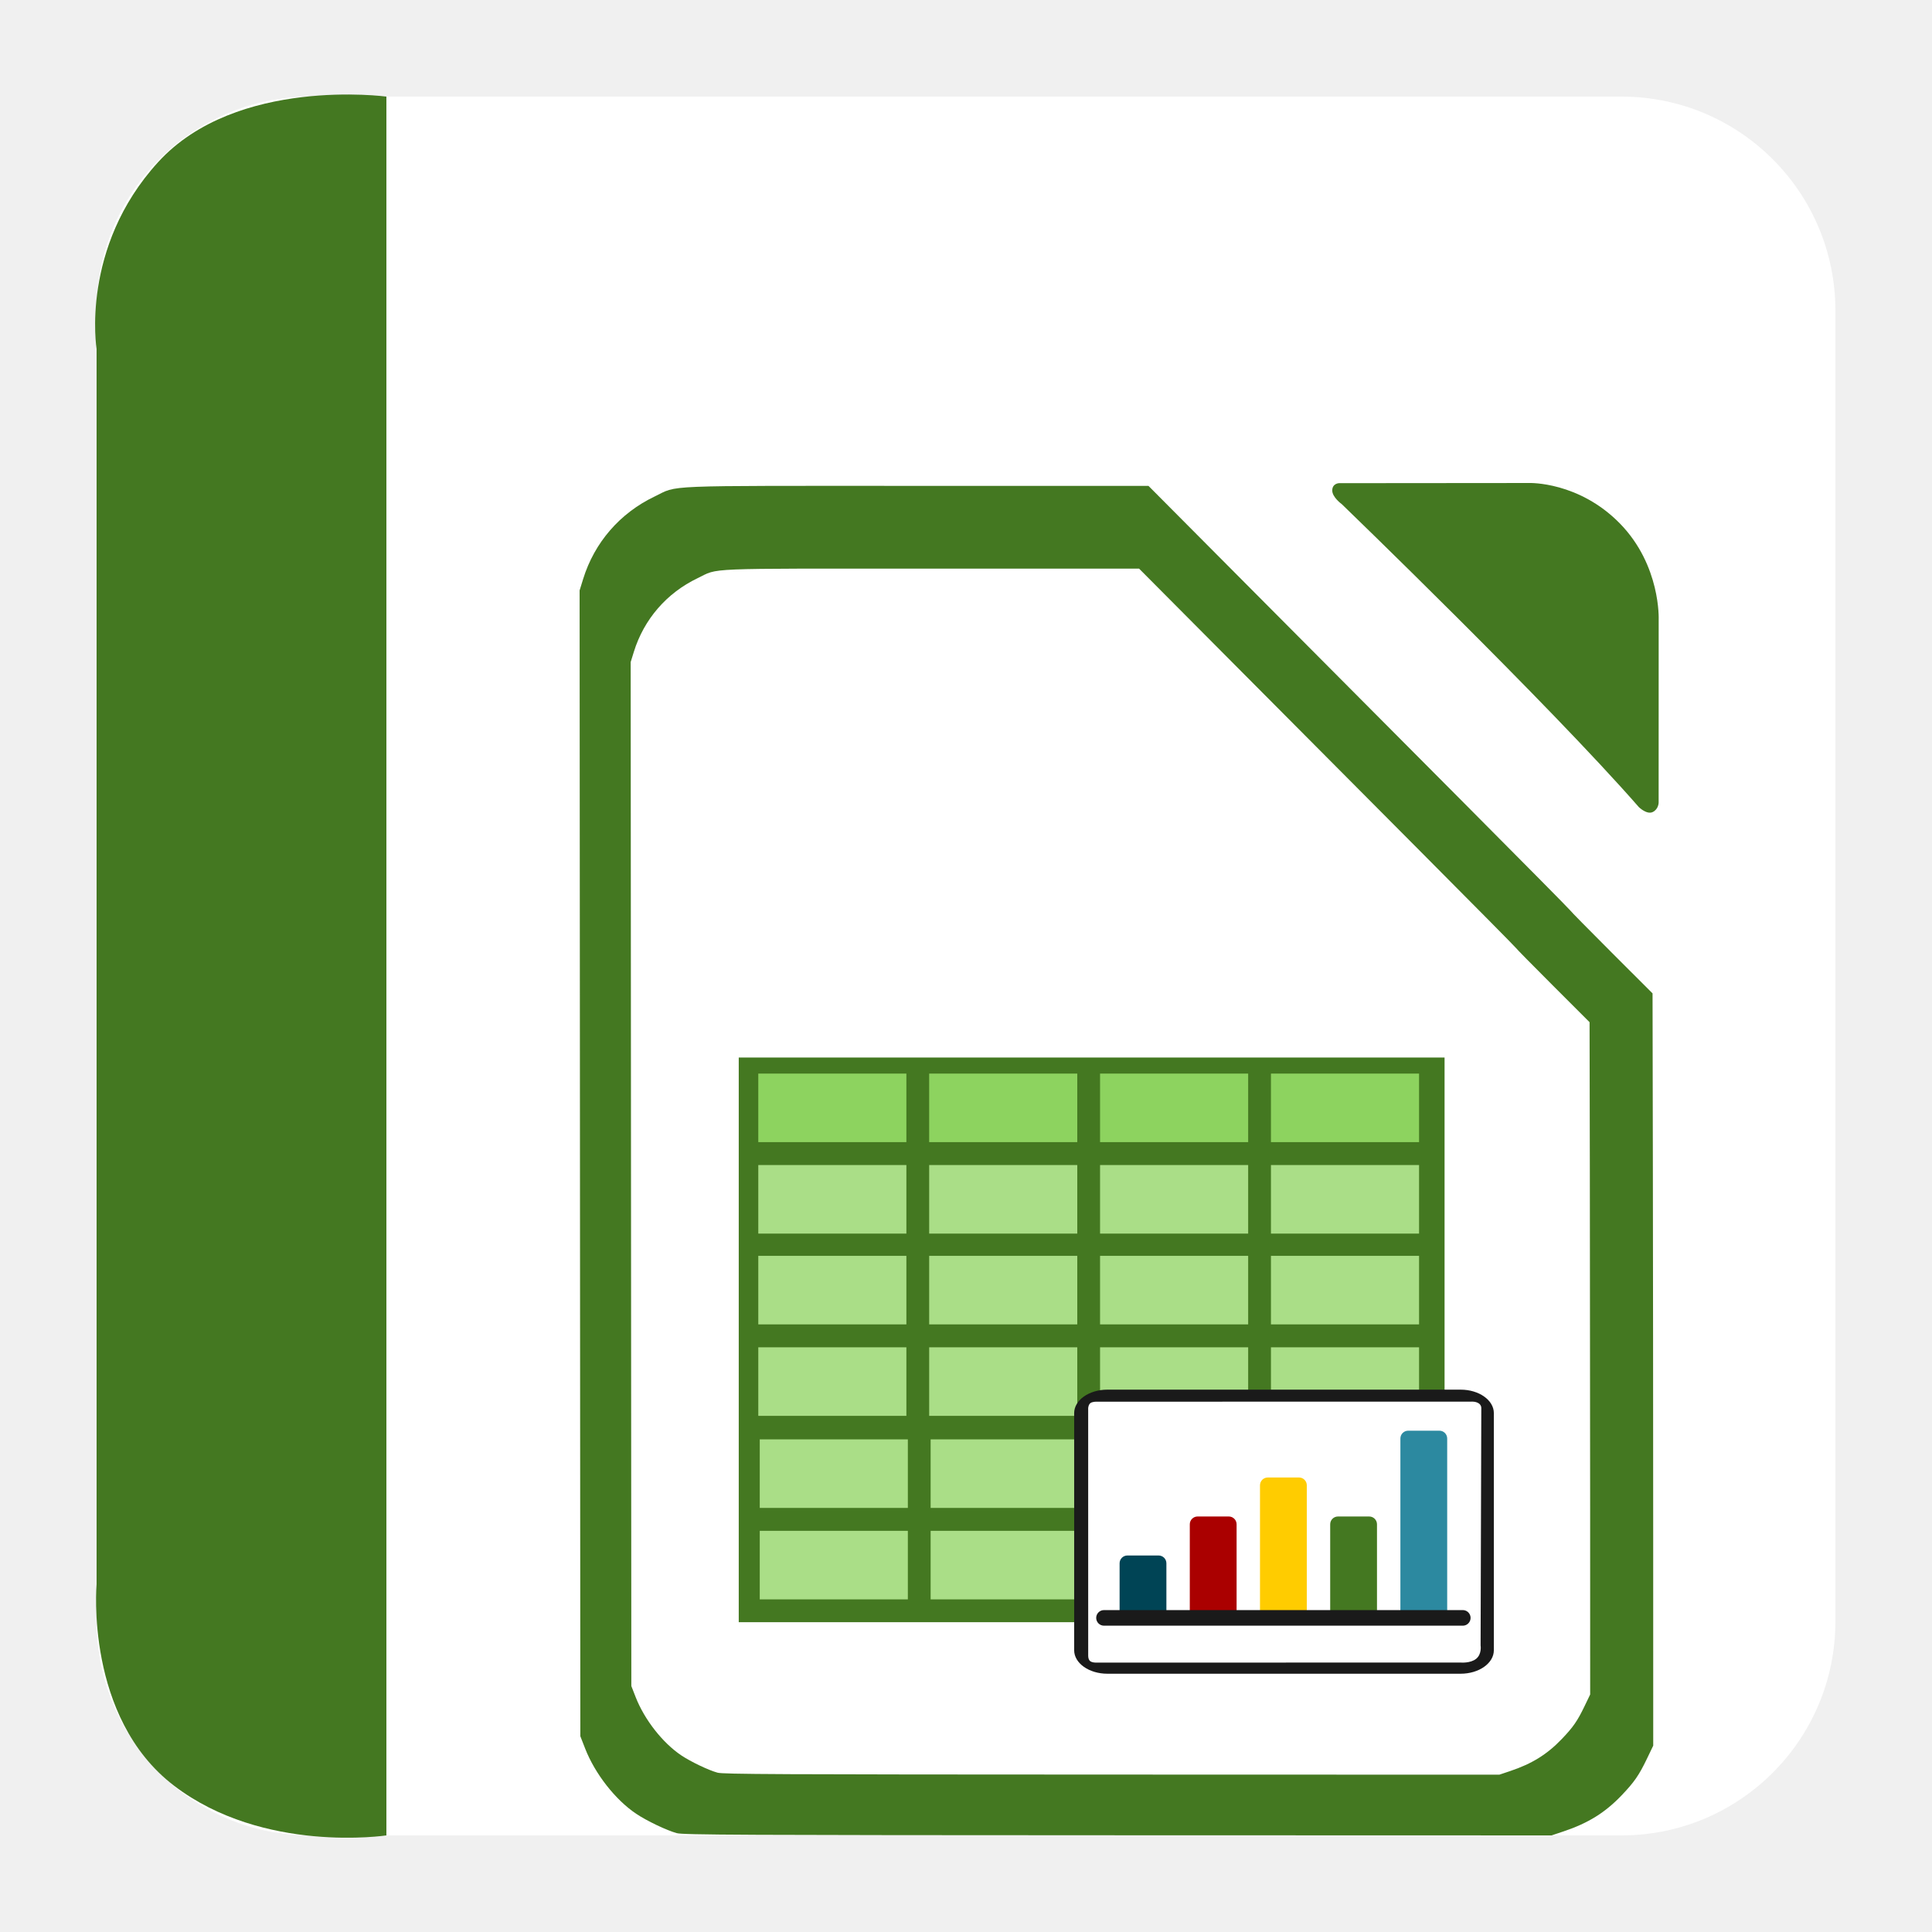
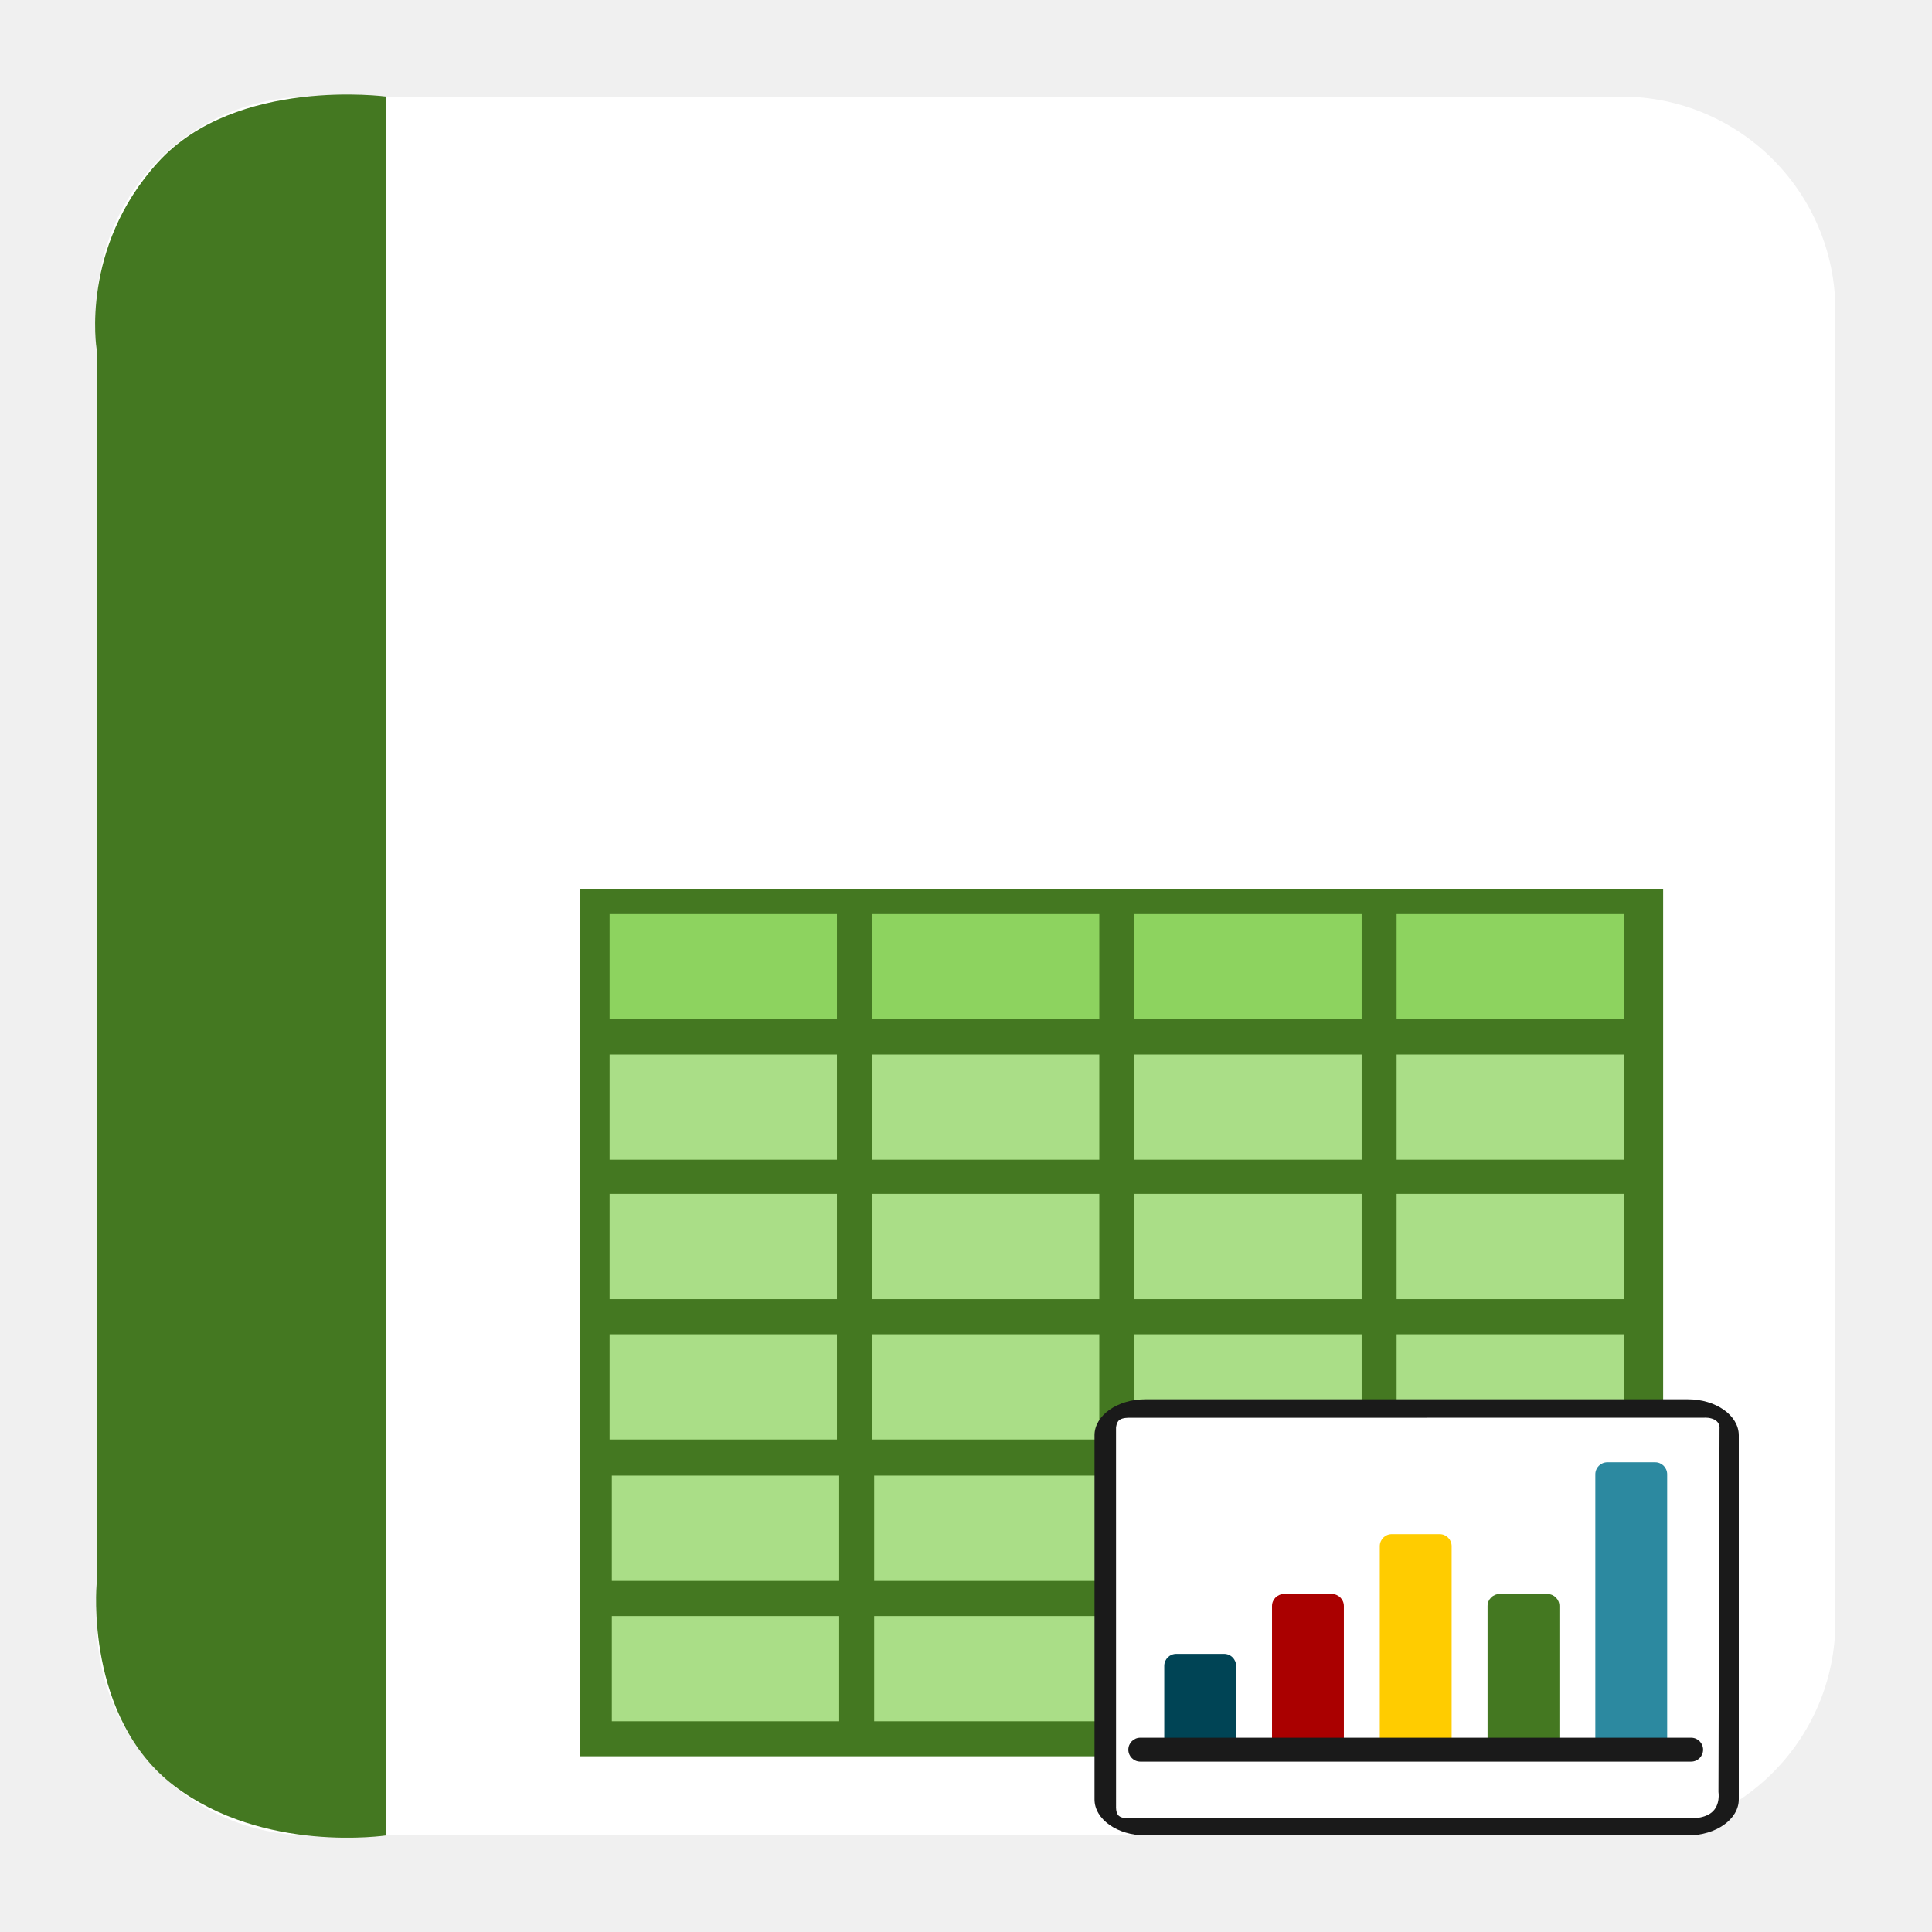
<svg xmlns="http://www.w3.org/2000/svg" width="500" height="500" id="svg2" version="1.1">
  <defs id="defs4" />
  <g id="layer1" transform="translate(0,-552.3622)">
    <rect style="fill:#ffffff;fill-opacity:1;stroke:none" id="rect3000" width="450" height="450" x="25" y="577.362" ry="55.366" />
    <path style="fill:#447821;stroke:none;stroke-width:1px;stroke-linecap:butt;stroke-linejoin:miter;stroke-opacity:1;fill-opacity:1" d="M 100,475 100,25 C 100,25 61.202,19.759 40.94,41.935 20.678,64.111 25,90.3 25,90.3 L 25,410 c 0,0 -3.105,34.449 20.038,52.138 C 68.182,479.826 100,475 100,475 z" id="path3770" transform="translate(0,552.3622)" />
-     <path id="path4306" d="m 175.162,1026.783 c -2.563,-0.689 -7.768,-3.172 -10.521,-5.02 -5.394,-3.621 -10.651,-10.339 -13.201,-16.869 L 150.19,1001.692 150.095,853.43 150,705.167 l 0.918,-2.966 c 2.921,-9.435 9.52,-17.053 18.481,-21.337 6.295,-3.009 0.331,-2.766 67.807,-2.759 l 60.023,0.006 26.544,26.687 c 14.599,14.678 39.157,39.356 54.572,54.84 15.416,15.484 28.028,28.236 28.028,28.337 0,0.101 4.794,4.974 10.653,10.83 l 10.653,10.646 0.079,42.857 c 0.043,23.571 0.083,67.375 0.087,97.342 l 0.009,54.485 -1.625,3.38 c -2.059,4.284 -3.282,6.051 -6.565,9.488 -4.265,4.466 -8.653,7.19 -15.014,9.321 l -3.094,1.037 -112.237,-0.032 c -97.854,-0.028 -112.483,-0.098 -114.157,-0.548 z" style="fill:#447821;fill-opacity:1;stroke:none" />
-     <path style="fill:#447821;fill-opacity:1;stroke:none" d="m 424.138,761.247 c -23.453,-26.839 -76.885,-78.409 -76.885,-78.409 0,0 -2.511,-1.796 -2.469,-3.59 0.042,-1.794 1.747,-1.842 1.747,-1.842 l 49.322,-0.042 c 0,0 12.739,-0.392 23.368,10.468 10.629,10.86 10.045,24.874 10.045,24.874 l -0.012,47.358 c 0,0 0.003,1.713 -1.533,2.452 -1.535,0.739 -3.583,-1.268 -3.583,-1.268 z" id="path2983" />
-     <path id="path4306-3" d="m 185.707,1011.131 c -2.291,-0.616 -6.942,-2.835 -9.402,-4.487 -4.82,-3.236 -9.519,-9.24 -11.798,-15.075 l -1.118,-2.862 -0.085,-132.501 -0.085,-132.501 0.821,-2.651 c 2.611,-8.432 8.508,-15.24 16.516,-19.068 5.626,-2.689 0.296,-2.472 60.599,-2.466 l 53.642,0.005 23.722,23.85 c 13.047,13.118 34.994,35.172 48.771,49.011 13.777,13.838 25.049,25.234 25.049,25.324 0,0.09 4.284,4.446 9.52,9.678 l 9.52,9.514 0.07,38.301 c 0.038,21.066 0.074,60.213 0.078,86.994 l 0.008,48.693 -1.452,3.021 c -1.84,3.828 -2.933,5.408 -5.867,8.48 -3.812,3.991 -7.733,6.425 -13.418,8.33 l -2.765,0.926 -100.305,-0.028 c -87.451,-0.024 -100.525,-0.087 -102.022,-0.489 z" style="fill:#ffffff;fill-opacity:1;stroke:none" />
-     <rect style="fill:#447821;fill-opacity:1;stroke:none" id="rect3932" width="182.667" height="146.134" x="191.186" y="826.05" />
-     <rect style="fill:#8dd35f;fill-opacity:1;stroke:none" id="rect3771" width="38.329" height="17.74" x="196.243" y="830.205" />
-     <rect style="fill:#8dd35f;fill-opacity:1;stroke:none" id="rect3771-7" width="38.329" height="17.74" x="240.469" y="830.205" />
-     <rect style="fill:#8dd35f;fill-opacity:1;stroke:none" id="rect3771-7-5" width="38.329" height="17.74" x="284.695" y="830.205" />
-     <rect style="fill:#8dd35f;fill-opacity:1;stroke:none" id="rect3771-7-5-3" width="38.329" height="17.74" x="328.921" y="830.205" />
-     <rect style="fill:#aade87;fill-opacity:1;stroke:none" id="rect3771-5" width="38.329" height="17.74" x="196.243" y="853.875" />
-     <rect style="fill:#aade87;fill-opacity:1;stroke:none" id="rect3771-7-6" width="38.329" height="17.74" x="240.469" y="853.875" />
-     <rect style="fill:#aade87;fill-opacity:1;stroke:none" id="rect3771-7-5-2" width="38.329" height="17.74" x="284.695" y="853.875" />
-     <rect style="fill:#aade87;fill-opacity:1;stroke:none" id="rect3771-7-5-3-9" width="38.329" height="17.74" x="328.922" y="853.875" />
-     <rect style="fill:#aade87;fill-opacity:1;stroke:none" id="rect3771-1" width="38.329" height="17.74" x="196.243" y="877.373" />
-     <rect style="fill:#aade87;fill-opacity:1;stroke:none" id="rect3771-7-2" width="38.329" height="17.74" x="240.469" y="877.373" />
-     <rect style="fill:#aade87;fill-opacity:1;stroke:none" id="rect3771-7-5-7" width="38.329" height="17.74" x="284.695" y="877.373" />
-     <rect style="fill:#aade87;fill-opacity:1;stroke:none" id="rect3771-7-5-3-0" width="38.329" height="17.74" x="328.921" y="877.373" />
-     <rect style="fill:#aade87;fill-opacity:1;stroke:none" id="rect3771-5-9" width="38.329" height="17.74" x="196.243" y="901.044" />
-     <rect style="fill:#aade87;fill-opacity:1;stroke:none" id="rect3771-7-6-3" width="38.329" height="17.74" x="240.469" y="901.044" />
-     <rect style="fill:#aade87;fill-opacity:1;stroke:none" id="rect3771-7-5-2-6" width="38.329" height="17.74" x="284.695" y="901.044" />
-     <rect style="fill:#aade87;fill-opacity:1;stroke:none" id="rect3771-7-5-3-9-0" width="38.329" height="17.74" x="328.922" y="901.044" />
-     <rect style="fill:#aade87;fill-opacity:1;stroke:none" id="rect3771-6" width="38.329" height="17.74" x="196.622" y="924.871" />
-     <rect style="fill:#aade87;fill-opacity:1;stroke:none" id="rect3771-7-26" width="38.329" height="17.74" x="240.848" y="924.871" />
-     <rect style="fill:#aade87;fill-opacity:1;stroke:none" id="rect3771-7-5-1" width="38.329" height="17.74" x="285.074" y="924.871" />
-     <rect style="fill:#aade87;fill-opacity:1;stroke:none" id="rect3771-7-5-3-8" width="38.329" height="17.74" x="329.3" y="924.871" />
-     <rect style="fill:#aade87;fill-opacity:1;stroke:none" id="rect3771-5-7" width="38.329" height="17.74" x="196.622" y="948.541" />
-     <rect style="fill:#aade87;fill-opacity:1;stroke:none" id="rect3771-7-6-9" width="38.329" height="17.74" x="240.848" y="948.541" />
-     <rect style="fill:#aade87;fill-opacity:1;stroke:none" id="rect3771-7-5-2-2" width="38.329" height="17.74" x="285.074" y="948.541" />
-     <rect style="fill:#aade87;fill-opacity:1;stroke:none" id="rect3771-7-5-3-9-02" width="38.329" height="17.74" x="329.3" y="948.541" />
-     <g id="g3961" transform="matrix(0.2858239,0,0,0.2858239,128.7927,848.4367)">
+     <rect style="fill:#447821;fill-opacity:1;stroke:none" id="rect3932" width="280.422" height="224.338" x="150" y="782.551" />
+     <rect style="fill:#8dd35f;fill-opacity:1;stroke:none" id="rect3771" width="58.841" height="27.233" x="157.764" y="788.929" />
+     <rect style="fill:#8dd35f;fill-opacity:1;stroke:none" id="rect3771-7" width="58.841" height="27.233" x="225.658" y="788.929" />
+     <rect style="fill:#8dd35f;fill-opacity:1;stroke:none" id="rect3771-7-5" width="58.841" height="27.233" x="293.552" y="788.929" />
+     <rect style="fill:#8dd35f;fill-opacity:1;stroke:none" id="rect3771-7-5-3" width="58.841" height="27.233" x="361.445" y="788.929" />
+     <rect style="fill:#aade87;fill-opacity:1;stroke:none" id="rect3771-5" width="58.841" height="27.233" x="157.764" y="825.266" />
+     <rect style="fill:#aade87;fill-opacity:1;stroke:none" id="rect3771-7-6" width="58.841" height="27.233" x="225.658" y="825.266" />
+     <rect style="fill:#aade87;fill-opacity:1;stroke:none" id="rect3771-7-5-2" width="58.841" height="27.233" x="293.552" y="825.266" />
+     <rect style="fill:#aade87;fill-opacity:1;stroke:none" id="rect3771-7-5-3-9" width="58.841" height="27.233" x="361.446" y="825.266" />
+     <rect style="fill:#aade87;fill-opacity:1;stroke:none" id="rect3771-1" width="58.841" height="27.233" x="157.764" y="861.34" />
+     <rect style="fill:#aade87;fill-opacity:1;stroke:none" id="rect3771-7-2" width="58.841" height="27.233" x="225.658" y="861.34" />
+     <rect style="fill:#aade87;fill-opacity:1;stroke:none" id="rect3771-7-5-7" width="58.841" height="27.233" x="293.552" y="861.34" />
+     <rect style="fill:#aade87;fill-opacity:1;stroke:none" id="rect3771-7-5-3-0" width="58.841" height="27.233" x="361.445" y="861.34" />
+     <rect style="fill:#aade87;fill-opacity:1;stroke:none" id="rect3771-5-9" width="58.841" height="27.233" x="157.764" y="897.677" />
+     <rect style="fill:#aade87;fill-opacity:1;stroke:none" id="rect3771-7-6-3" width="58.841" height="27.233" x="225.658" y="897.677" />
+     <rect style="fill:#aade87;fill-opacity:1;stroke:none" id="rect3771-7-5-2-6" width="58.841" height="27.233" x="293.552" y="897.677" />
+     <rect style="fill:#aade87;fill-opacity:1;stroke:none" id="rect3771-7-5-3-9-0" width="58.841" height="27.233" x="361.446" y="897.677" />
+     <rect style="fill:#aade87;fill-opacity:1;stroke:none" id="rect3771-6" width="58.841" height="27.233" x="158.345" y="934.256" />
+     <rect style="fill:#aade87;fill-opacity:1;stroke:none" id="rect3771-7-26" width="58.841" height="27.233" x="226.239" y="934.256" />
+     <rect style="fill:#aade87;fill-opacity:1;stroke:none" id="rect3771-7-5-1" width="58.841" height="27.233" x="294.133" y="934.256" />
+     <rect style="fill:#aade87;fill-opacity:1;stroke:none" id="rect3771-7-5-3-8" width="58.841" height="27.233" x="362.027" y="934.256" />
+     <rect style="fill:#aade87;fill-opacity:1;stroke:none" id="rect3771-5-7" width="58.841" height="27.233" x="158.345" y="970.593" />
+     <rect style="fill:#aade87;fill-opacity:1;stroke:none" id="rect3771-7-6-9" width="58.841" height="27.233" x="226.239" y="970.593" />
+     <rect style="fill:#aade87;fill-opacity:1;stroke:none" id="rect3771-7-5-2-2" width="58.841" height="27.233" x="294.133" y="970.593" />
+     <rect style="fill:#aade87;fill-opacity:1;stroke:none" id="rect3771-7-5-3-9-02" width="58.841" height="27.233" x="362.027" y="970.593" />
+     <g id="g3961" transform="matrix(0.4387843,0,0,0.4387845,54.21653,816.9177)">
      <rect transform="matrix(0,1,-1,0,0,0)" rx="21.248" ry="30.048" y="-902" x="222.392" height="380" width="257.215" id="rect3003" style="fill:#1a1a1a;fill-opacity:1;stroke:none" />
      <path id="path3773" d="m 888.293,234.787 c -2.799,-1.831 -6.494,-1.539 -6.494,-1.539 l -316.33,0.054 -23.191,0.003 c 0,0 -3.627,-0.12 -5.518,1.235 -1.891,1.355 -2.069,4.582 -2.069,4.582 l 0.014,223.475 c 0,0 -0.256,3.743 1.577,5.427 1.833,1.684 5.906,1.536 5.906,1.536 l 329.589,-0.085 c 0,0 9.017,0.885 14.271,-3.435 5.254,-4.32 3.96,-12.046 3.96,-12.046 l 0.634,-214.343 c 0,0 0.448,-3.032 -2.35,-4.864 z" style="fill:#ffffff;stroke:none" />
      <path id="path17" d="m 725.571,429.053 h -28.249 c -3.9,0 -7.063,-3.163 -7.063,-7.063 V 308.992 c 0,-3.9 3.163,-7.063 7.063,-7.063 h 28.249 c 3.9,0 7.063,3.163 7.063,7.063 V 421.99 c 0,3.9 -3.163,7.063 -7.063,7.063 z" style="fill:#ffcc00" />
      <path id="path21" d="m 662.01,429.053 h -28.249 c -3.9,0 -7.063,-3.163 -7.063,-7.063 v -77.686 c 0,-3.9 3.163,-7.063 7.063,-7.063 h 28.249 c 3.9,0 7.063,3.163 7.063,7.063 V 421.99 c 0,3.9 -3.163,7.063 -7.063,7.063 z" style="fill:#aa0000;fill-opacity:1" />
      <path id="path25" d="m 598.449,429.053 h -28.249 c -3.9,0 -7.063,-3.163 -7.063,-7.063 v -42.375 c 0,-3.9 3.163,-7.063 7.063,-7.063 h 28.249 c 3.9,0 7.063,3.163 7.063,7.063 V 421.99 c -7.9e-4,3.9 -3.163,7.063 -7.063,7.063 z" style="fill:#004455" />
      <path id="path29" d="m 789.132,429.053 h -28.249 c -3.9,0 -7.063,-3.163 -7.063,-7.063 v -77.686 c 0,-3.9 3.163,-7.063 7.063,-7.063 h 28.249 c 3.9,0 7.063,3.163 7.063,7.063 V 421.99 c 0,3.9 -3.163,7.063 -7.063,7.063 z" style="fill:#447821;fill-opacity:1" />
      <path id="path33" d="m 852.694,429.053 h -28.249 c -3.9,0 -7.063,-3.163 -7.063,-7.063 V 266.618 c 0,-3.9 3.163,-7.063 7.063,-7.063 h 28.249 c 3.9,0 7.063,3.163 7.063,7.063 V 421.99 c -8e-4,3.9 -3.163,7.063 -7.063,7.063 z" style="fill:#2c89a0;fill-opacity:1" />
      <path id="path37" d="M 873.881,436.114 H 549.012 c -3.9,0 -7.063,-3.163 -7.063,-7.063 l 0,0 c 0,-3.9 3.163,-7.063 7.063,-7.063 h 324.869 c 3.9,0 7.063,3.163 7.063,7.063 l 0,0 c -8e-4,3.902 -3.163,7.063 -7.064,7.063 z" style="fill:#1a1a1a" />
    </g>
  </g>
</svg>
